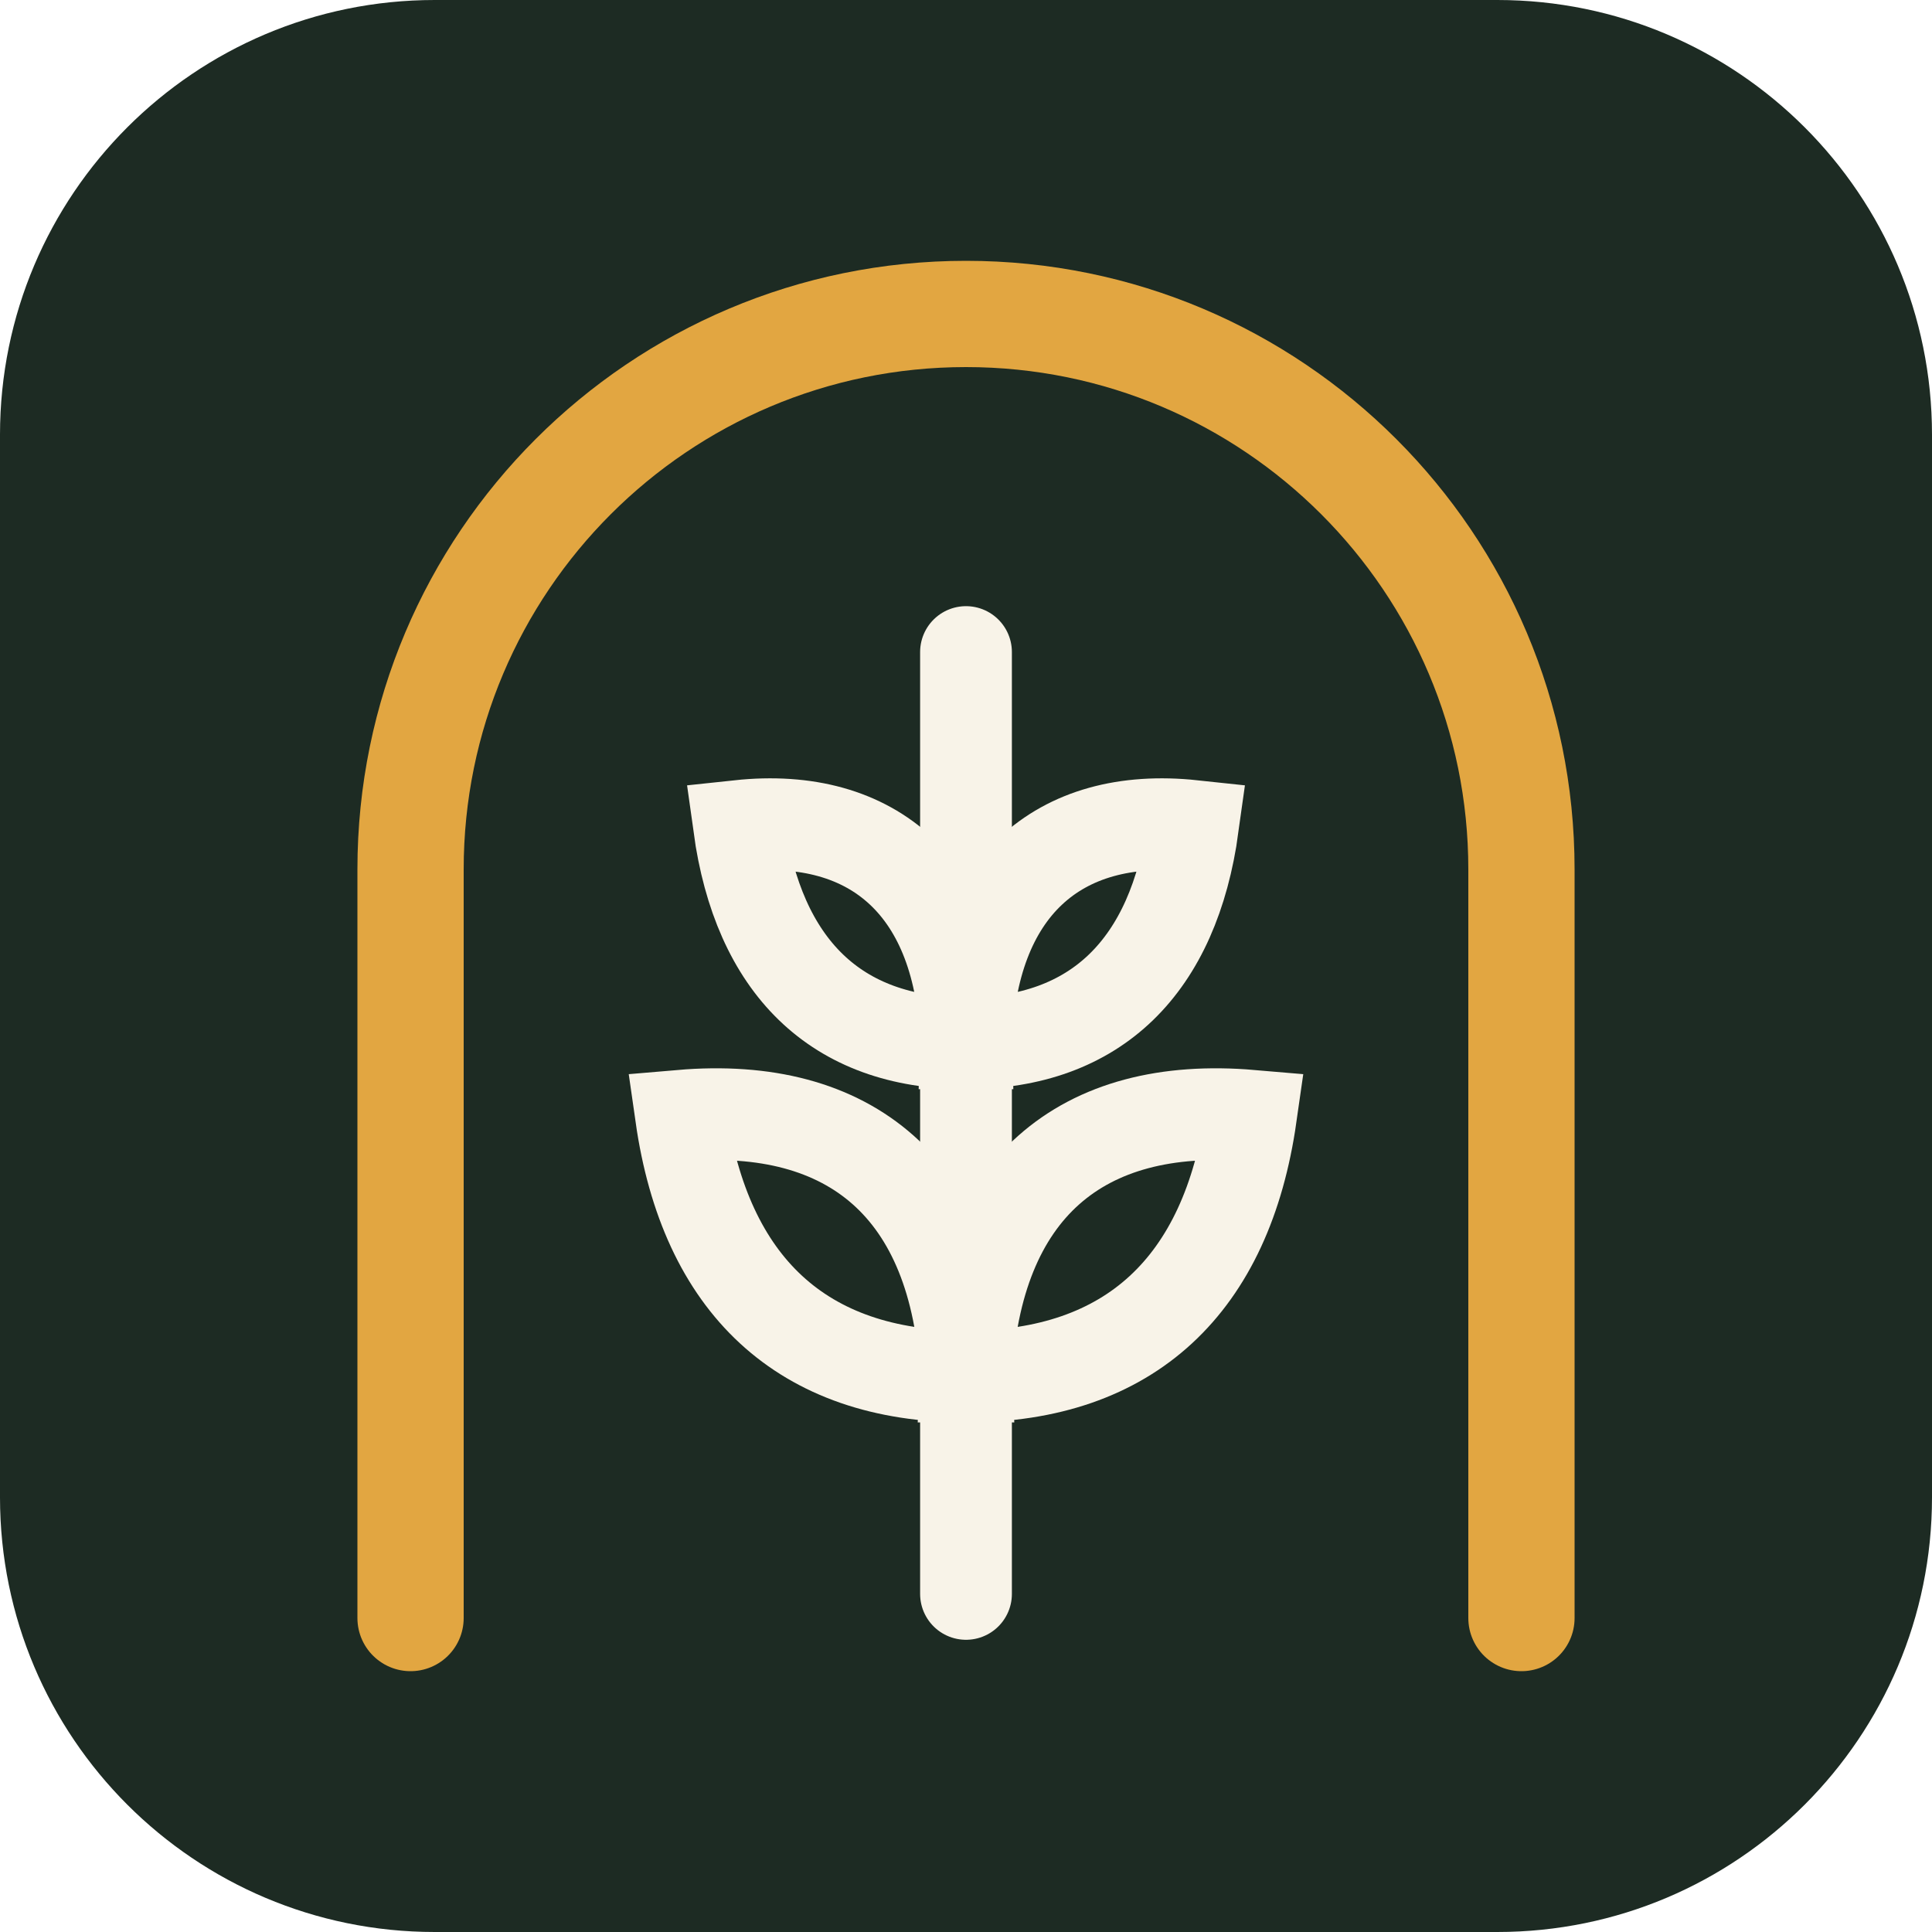
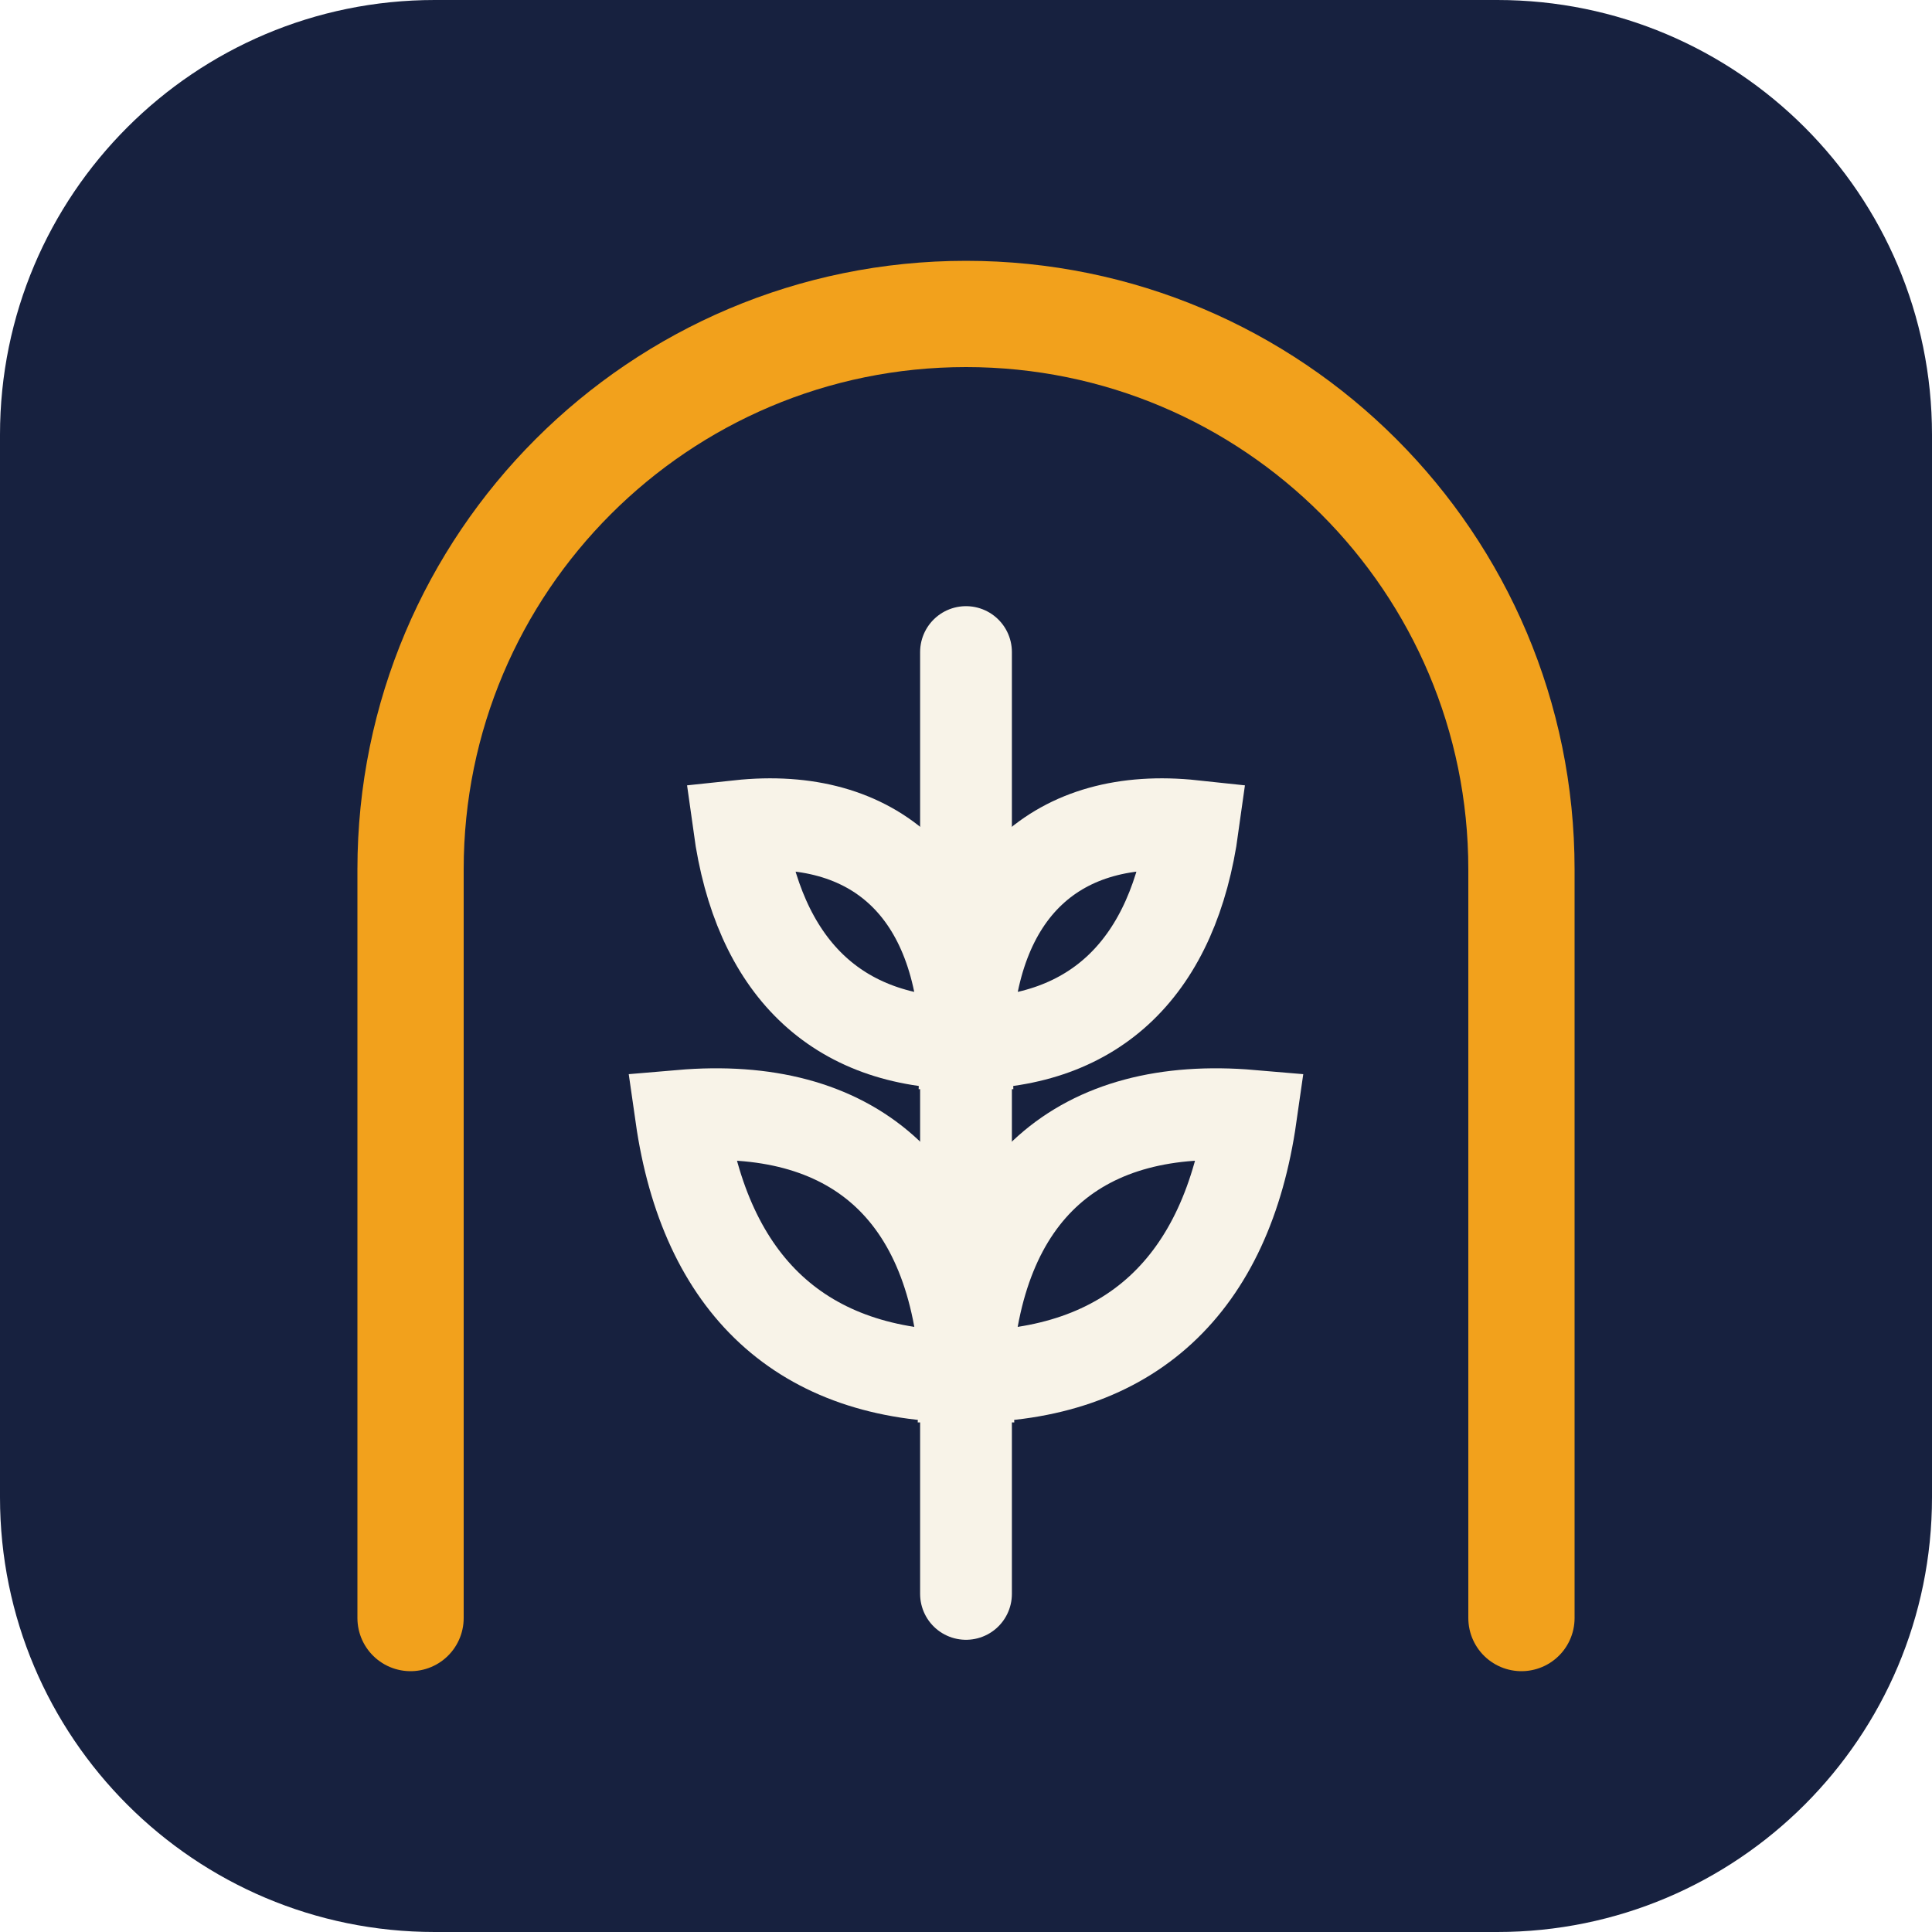
<svg xmlns="http://www.w3.org/2000/svg" viewBox="0 0 40 40" width="40" height="40">
-   <rect width="40" height="40" rx="9" fill="#1d2b23" />
-   <g fill="none" stroke="#e2a641" stroke-width="2.2" stroke-linecap="round" stroke-linejoin="round">
+   <rect width="40" height="40" rx="9" fill="#17213f" />
+   <g fill="none" stroke="#f2a11c" stroke-width="2.2" stroke-linecap="round" stroke-linejoin="round">
    <path d="M8.5 33.5V18a11.5 11.5 0 0 1 23 0v15.5" />
  </g>
  <g stroke="#f8f3e8" stroke-width="1.9" stroke-linecap="round" fill="none">
    <path d="M20 33V13.5" />
    <path d="M20 28.5c-3.4 0-5.4-1.9-5.9-5.4 3.5-.3 5.7 1.5 5.9 5.4Z" />
    <path d="M20 28.5c3.4 0 5.4-1.9 5.9-5.4-3.5-.3-5.7 1.5-5.9 5.4Z" />
    <path d="M20 21.6c-2.7 0-4.3-1.6-4.7-4.5 2.8-.3 4.6 1.3 4.7 4.5Z" />
    <path d="M20 21.6c2.7 0 4.3-1.6 4.7-4.5-2.8-.3-4.6 1.3-4.7 4.5Z" />
  </g>
</svg>
